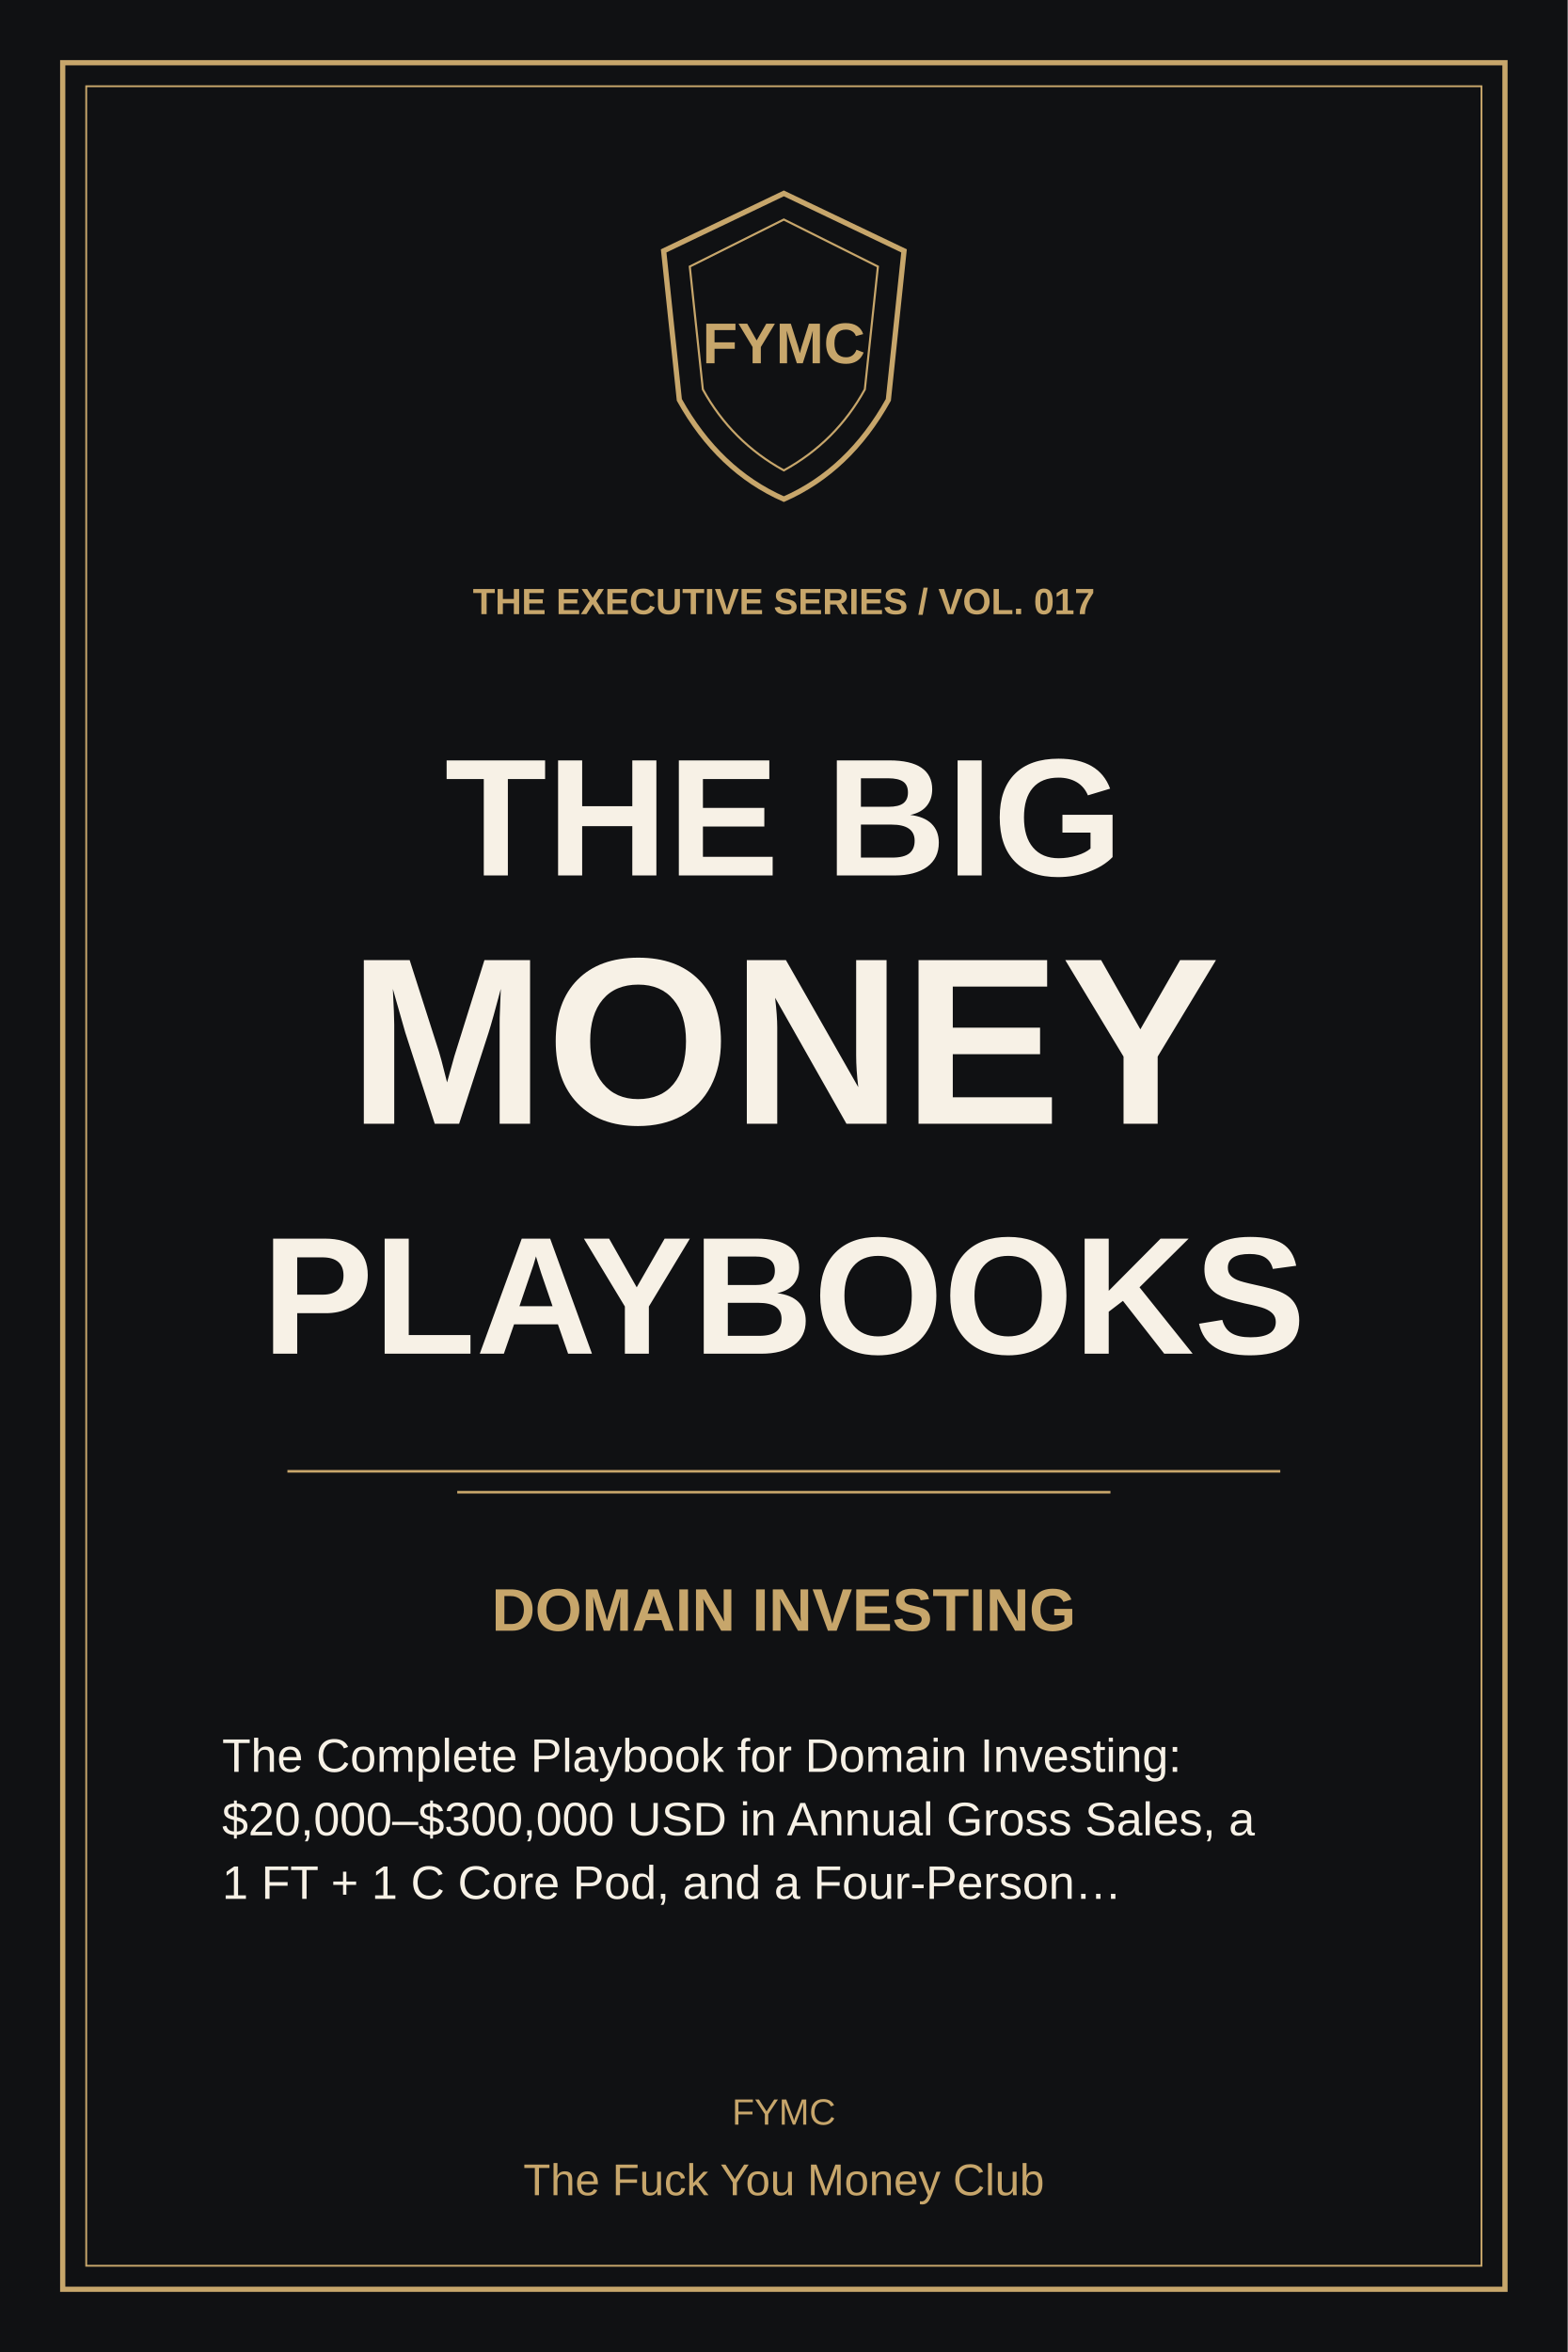
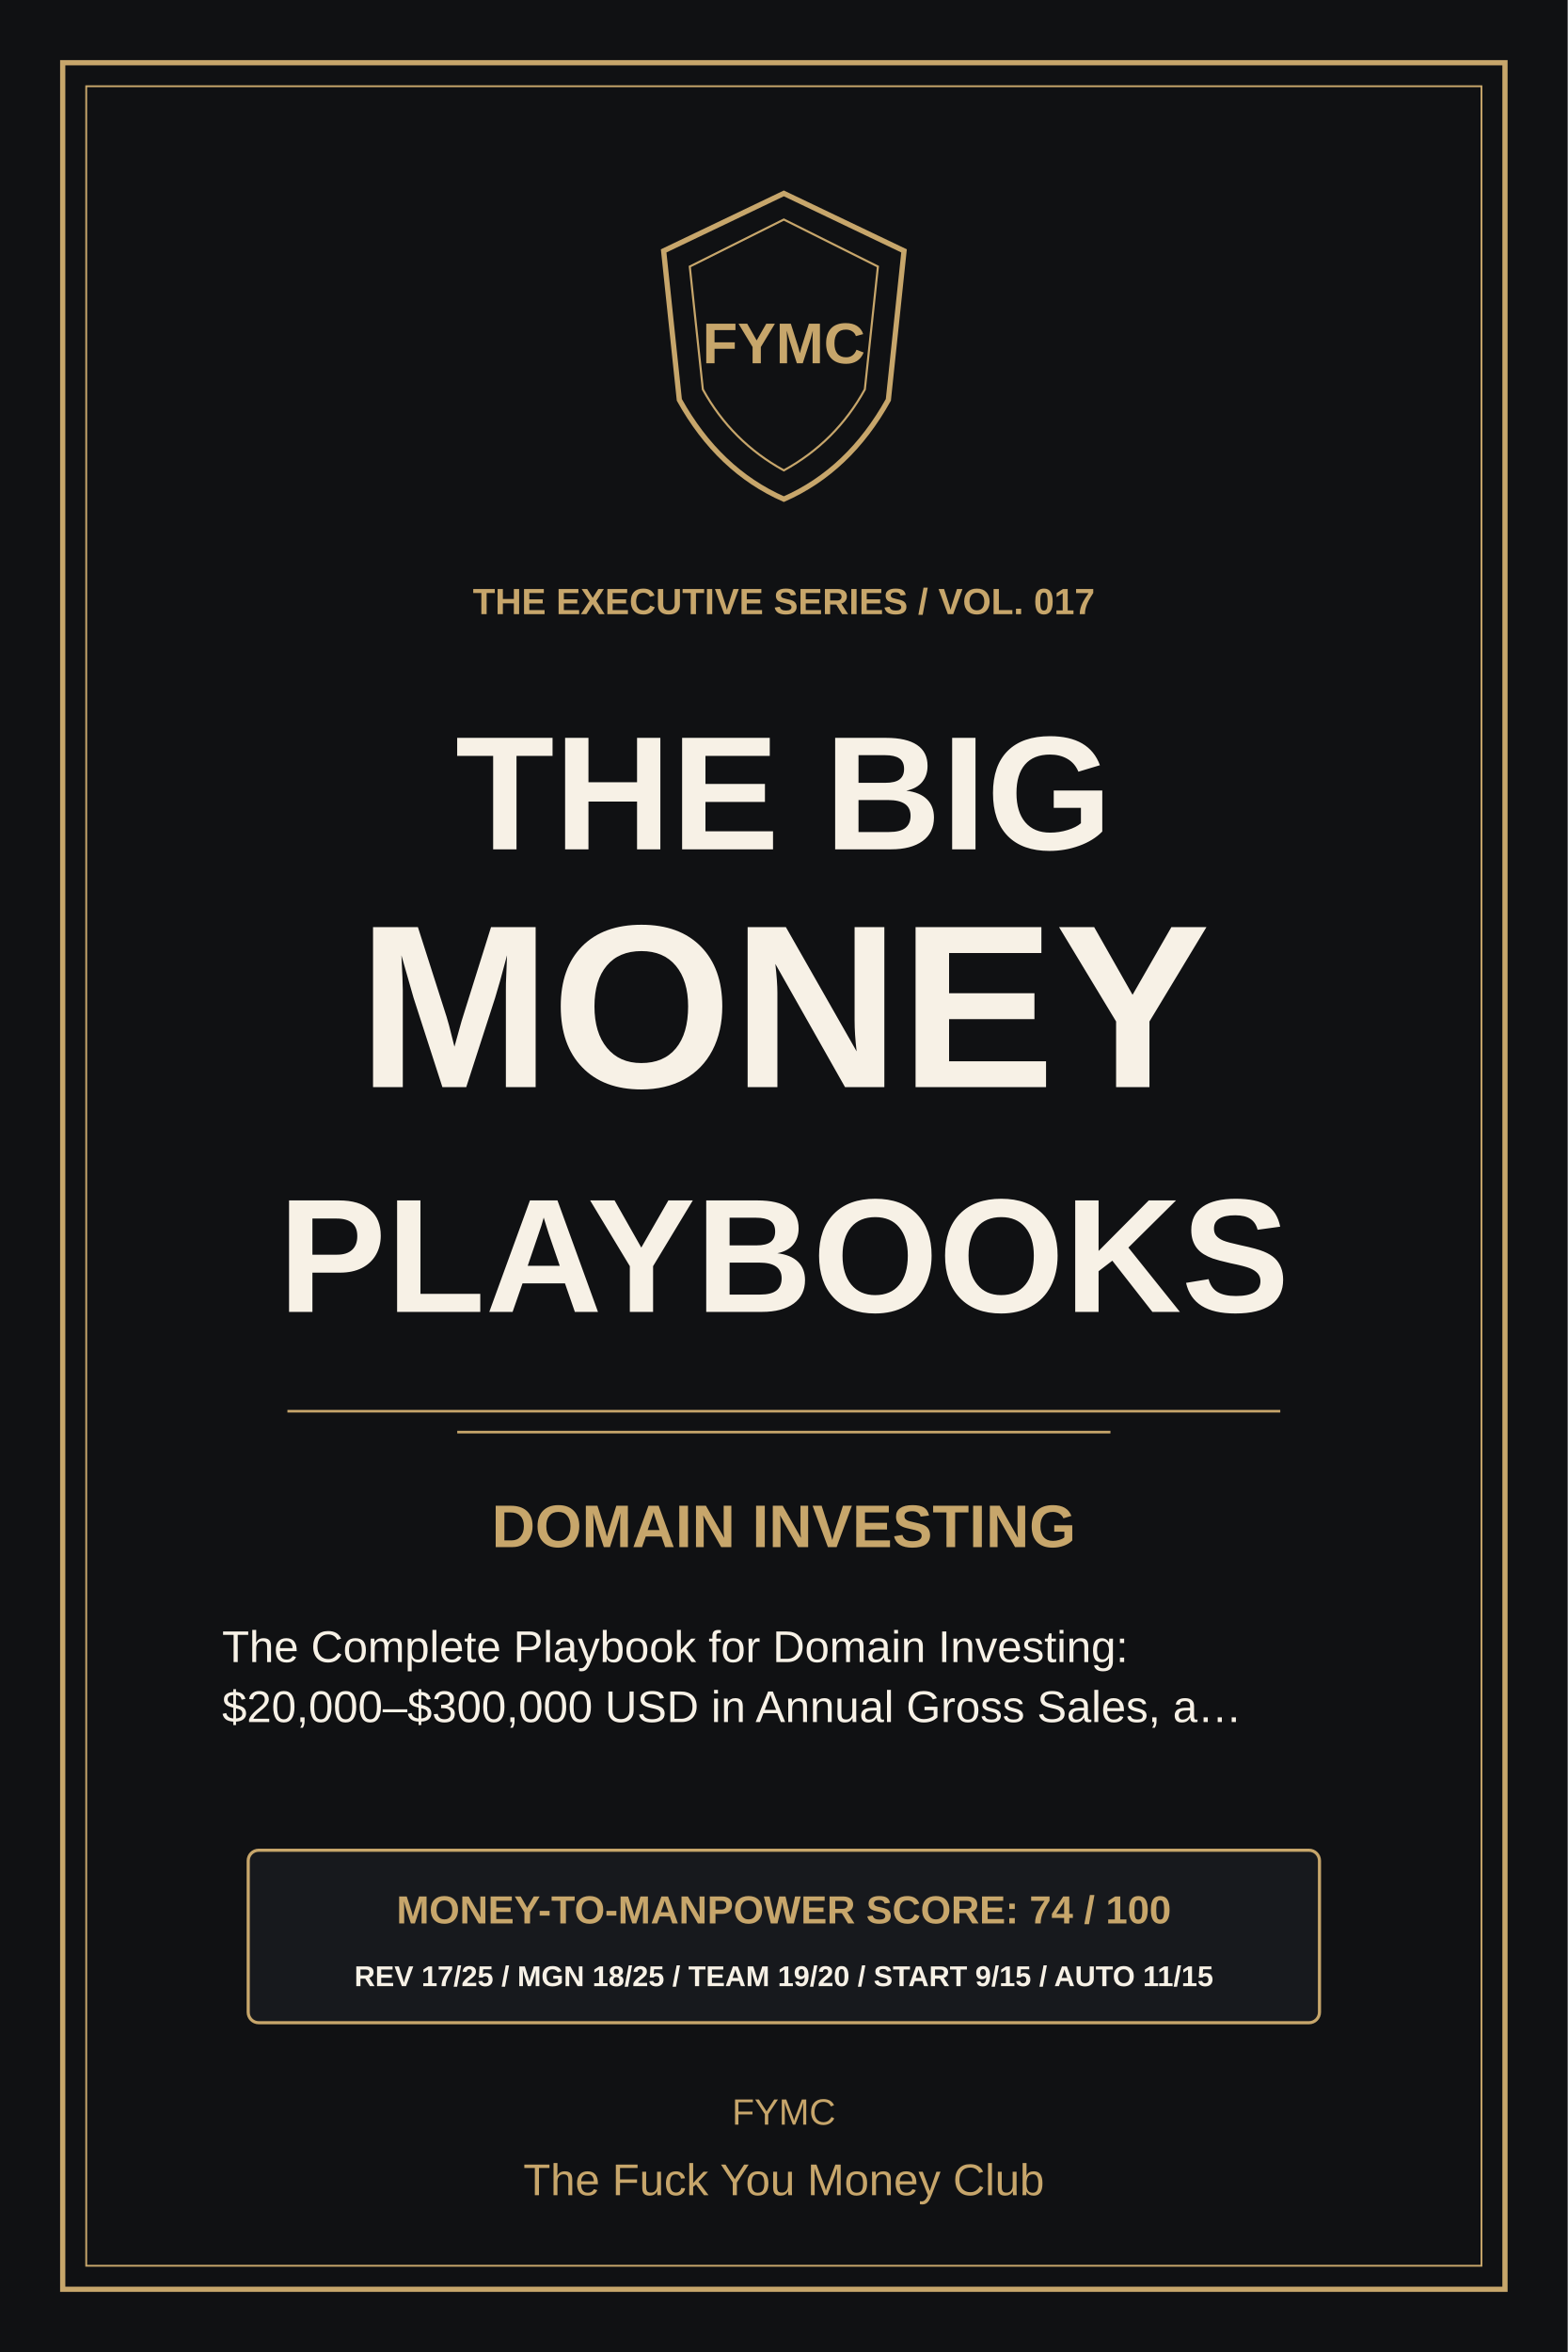
<svg xmlns="http://www.w3.org/2000/svg" width="600" height="900" viewBox="0 0 600 900" role="img" aria-labelledby="art-title art-desc">
  <defs>
    <linearGradient id="stage" x2="0.25" y2="1">
      <stop stop-color="#F5F2EC" />
      <stop offset="1" stop-color="#CEC8BC" />
    </linearGradient>
    <linearGradient id="pages" x2="1" y2="0">
      <stop stop-color="#AAA69C" />
      <stop offset="0.22" stop-color="#FFFDF5" />
      <stop offset="0.8" stop-color="#E4DFD3" />
      <stop offset="1" stop-color="#BAB4A6" />
    </linearGradient>
    <linearGradient id="foil" x2="1" y2="0.3">
      <stop stop-color="#FFFFFF" stop-opacity="0.18" />
      <stop offset="0.3" stop-color="#FFFFFF" stop-opacity="0" />
      <stop offset="1" stop-color="#000000" stop-opacity="0.2" />
    </linearGradient>
    <linearGradient id="metal" x2="1" y2="1">
      <stop stop-color="#797D80" />
      <stop offset="0.35" stop-color="#272A2D" />
      <stop offset="0.72" stop-color="#090B0C" />
      <stop offset="1" stop-color="#63676A" />
    </linearGradient>
    <linearGradient id="glass" x2="1" y2="1">
      <stop stop-color="#FFFFFF" stop-opacity="0.14" />
      <stop offset="0.48" stop-color="#FFFFFF" stop-opacity="0" />
    </linearGradient>
    <filter id="shadow" x="-50%" y="-100%" width="200%" height="300%">
      <feGaussianBlur stdDeviation="15" />
    </filter>
  </defs>
  <rect x="0" y="0" width="600" height="900" rx="0" fill="#101113" stroke="none" stroke-width="1" />
  <rect x="24" y="24" width="552" height="852" rx="0" fill="none" stroke="#C7A66B" stroke-width="2" />
  <rect x="33" y="33" width="534" height="834" rx="0" fill="none" stroke="#C7A66B" stroke-width="0.7" />
  <path d="M300 74 L346 96 L340 153 Q325 180 300 191 Q275 180 260 153 L254 96 Z" fill="none" stroke="#C7A66B" stroke-width="2" />
  <path d="M300 84 L336 102 L331 149 Q320 169 300 180 Q280 169 269 149 L264 102 Z" fill="none" stroke="#C7A66B" stroke-width="0.8" />
  <text x="300" y="139" fill="#C7A66B" font-family="Arial, Helvetica, sans-serif" font-size="22" font-weight="700" text-anchor="middle">FYMC</text>
  <text x="300" y="235" fill="#C7A66B" font-family="Arial, Helvetica, sans-serif" font-size="14" font-weight="700" text-anchor="middle">THE EXECUTIVE SERIES / VOL. 017</text>
-   <text x="300" y="335" fill="#F7F1E6" font-family="Arial, Helvetica, sans-serif" font-size="64" font-weight="800" text-anchor="middle">THE BIG</text>
-   <text x="300" y="430" fill="#F7F1E6" font-family="Arial, Helvetica, sans-serif" font-size="91" font-weight="800" text-anchor="middle">MONEY</text>
-   <text x="300" y="518" fill="#F7F1E6" font-family="Arial, Helvetica, sans-serif" font-size="64" font-weight="800" text-anchor="middle">PLAYBOOKS</text>
-   <path d="M110 563 H490 M175 571 H425" fill="none" stroke="#C7A66B" stroke-width="1" />
-   <text x="300" y="624" fill="#C7A66B" font-family="Arial, Helvetica, sans-serif" font-size="23" font-weight="600" text-anchor="middle">DOMAIN INVESTING</text>
-   <text x="85" y="678.0" fill="#F7F1E6" font-family="Arial, Helvetica, sans-serif" font-size="18" font-weight="400" text-anchor="start">The Complete Playbook for Domain Investing:</text>
-   <text x="85" y="702.3" fill="#F7F1E6" font-family="Arial, Helvetica, sans-serif" font-size="18" font-weight="400" text-anchor="start">$20,000–$300,000 USD in Annual Gross Sales, a</text>
-   <text x="85" y="726.6" fill="#F7F1E6" font-family="Arial, Helvetica, sans-serif" font-size="18" font-weight="400" text-anchor="start">1 FT + 1 C Core Pod, and a Four-Person…</text>
+   <text x="300" y="325" fill="#F7F1E6" font-family="Arial, Helvetica, sans-serif" font-size="62" font-weight="800" text-anchor="middle">THE BIG</text>
+   <text x="300" y="416" fill="#F7F1E6" font-family="Arial, Helvetica, sans-serif" font-size="89" font-weight="800" text-anchor="middle">MONEY</text>
+   <text x="300" y="502" fill="#F7F1E6" font-family="Arial, Helvetica, sans-serif" font-size="62" font-weight="800" text-anchor="middle">PLAYBOOKS</text>
+   <path d="M110 540 H490 M175 548 H425" fill="none" stroke="#C7A66B" stroke-width="1" />
+   <text x="300" y="592" fill="#C7A66B" font-family="Arial, Helvetica, sans-serif" font-size="23" font-weight="600" text-anchor="middle">DOMAIN INVESTING</text>
+   <text x="85" y="636.0" fill="#F7F1E6" font-family="Arial, Helvetica, sans-serif" font-size="17" font-weight="400" text-anchor="start">The Complete Playbook for Domain Investing:</text>
+   <text x="85" y="658.95" fill="#F7F1E6" font-family="Arial, Helvetica, sans-serif" font-size="17" font-weight="400" text-anchor="start">$20,000–$300,000 USD in Annual Gross Sales, a…</text>
+   <rect x="95" y="708" width="410" height="66" rx="4" fill="#17191D" stroke="#C7A66B" stroke-width="1.2" />
+   <text x="300" y="736" fill="#C7A66B" font-family="Arial, Helvetica, sans-serif" font-size="15" font-weight="700" text-anchor="middle">MONEY-TO-MANPOWER SCORE: 74 / 100</text>
+   <text x="300" y="760" fill="#F7F1E6" font-family="Arial, Helvetica, sans-serif" font-size="11" font-weight="600" text-anchor="middle" textLength="386" lengthAdjust="spacingAndGlyphs">REV 17/25 / MGN 18/25 / TEAM 19/20 / START 9/15 / AUTO 11/15</text>
  <text x="300" y="813" fill="#C7A66B" font-family="Arial, Helvetica, sans-serif" font-size="14" font-weight="400" text-anchor="middle">FYMC</text>
  <text x="300" y="840" fill="#C7A66B" font-family="Arial, Helvetica, sans-serif" font-size="17" font-weight="400" text-anchor="middle">The Fuck You Money Club</text>
</svg>
